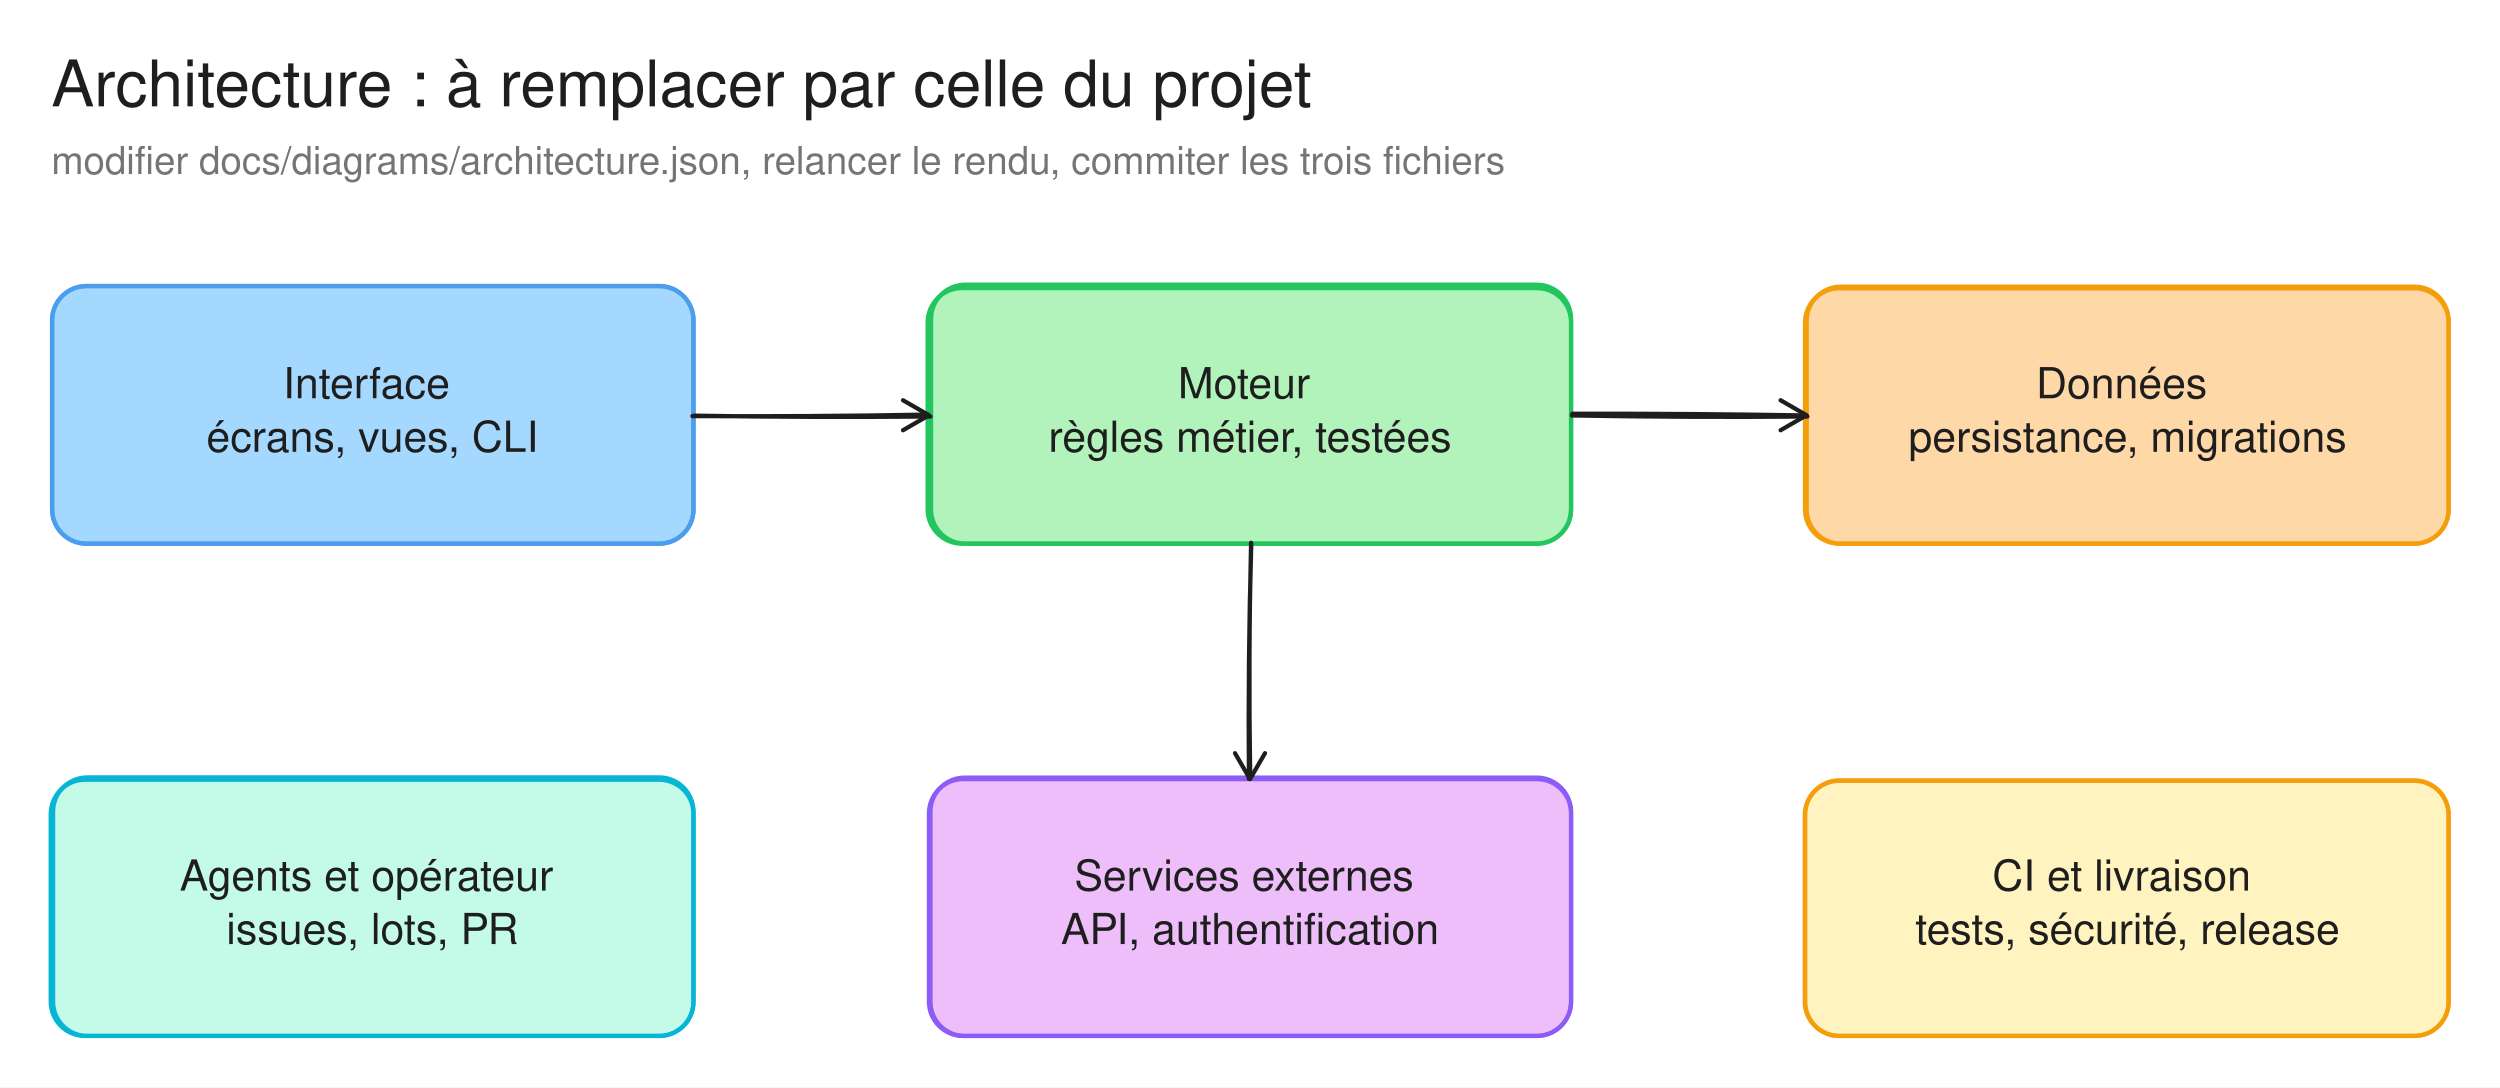
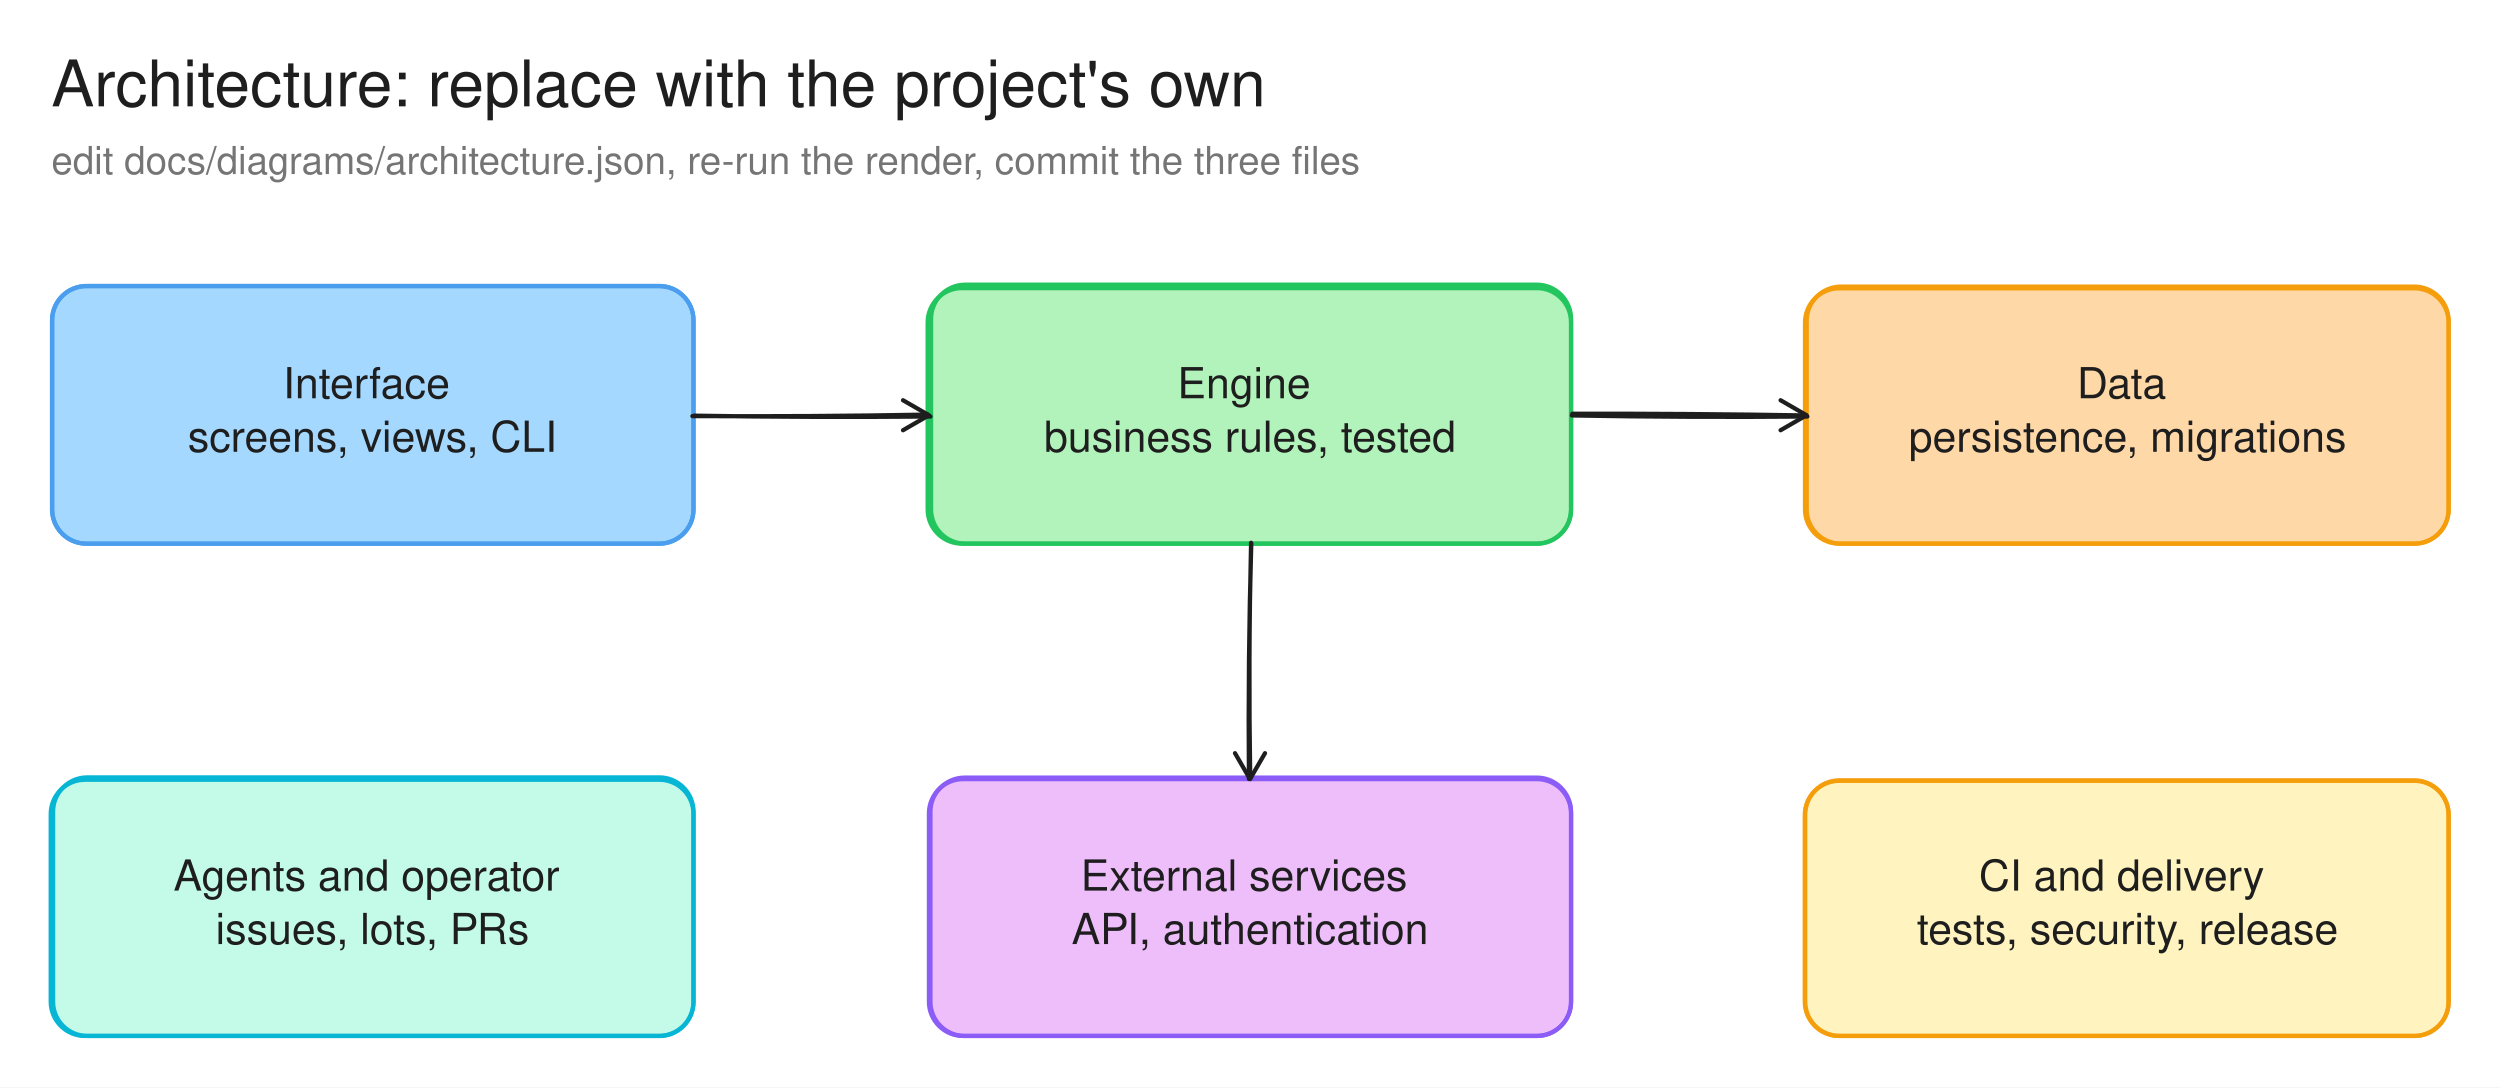
<svg xmlns="http://www.w3.org/2000/svg" viewBox="16 -4 1168 508" width="1168" height="508" role="img">
  <rect x="16" y="-4" width="1168" height="508" fill="#ffffff" />
  <text font-family="Segoe UI, Helvetica, Arial, sans-serif" font-size="30" fill="#1e1e1e" text-anchor="start" dominant-baseline="central">
-     <tspan x="40.0" y="38.8">Architecture : à remplacer par celle du projet</tspan>
+     <tspan x="40.0" y="38.8">Architecture: replace with the project's own</tspan>
  </text>
  <text font-family="Segoe UI, Helvetica, Arial, sans-serif" font-size="18" fill="#757575" text-anchor="start" dominant-baseline="central">
-     <tspan x="40.0" y="73.2">modifier docs/diagrams/architecture.json, relancer le rendu, commiter les trois fichiers</tspan>
+     <tspan x="40.0" y="73.2">edit docs/diagrams/architecture.json, re-run the render, commit the three files</tspan>
  </text>
  <g opacity="1.0">
    <rect x="40" y="130" width="300" height="120" rx="16" fill="#a5d8ff" />
    <rect x="40.4" y="129.6" width="299.6" height="120.4" rx="16" fill="none" stroke="#4a9eed" stroke-width="2" />
    <rect x="40.3" y="129.7" width="299.7" height="120.3" rx="16" fill="none" stroke="#4a9eed" stroke-width="2" />
    <text font-family="Segoe UI, Helvetica, Arial, sans-serif" font-size="20" fill="#1e1e1e" text-anchor="middle" dominant-baseline="central">
      <tspan x="190.0" y="177.5">Interface</tspan>
-       <tspan x="190.0" y="202.5">écrans, vues, CLI</tspan>
+       <tspan x="190.0" y="202.5">screens, views, CLI</tspan>
    </text>
  </g>
  <g opacity="1.0">
    <rect x="450" y="130" width="300" height="120" rx="16" fill="#b2f2bb" />
    <rect x="451.0" y="129.0" width="299.0" height="121.0" rx="16" fill="none" stroke="#22c55e" stroke-width="2" />
    <rect x="449.4" y="130.6" width="300.6" height="119.4" rx="16" fill="none" stroke="#22c55e" stroke-width="2" />
    <text font-family="Segoe UI, Helvetica, Arial, sans-serif" font-size="20" fill="#1e1e1e" text-anchor="middle" dominant-baseline="central">
-       <tspan x="600.0" y="177.5">Moteur</tspan>
-       <tspan x="600.0" y="202.5">règles métier, testées</tspan>
+       <tspan x="600.0" y="177.5">Engine</tspan>
+       <tspan x="600.0" y="202.5">business rules, tested</tspan>
    </text>
  </g>
  <g opacity="1.0">
    <rect x="860" y="130" width="300" height="120" rx="16" fill="#ffd8a8" />
    <rect x="859.3" y="130.7" width="300.7" height="119.3" rx="16" fill="none" stroke="#f59e0b" stroke-width="2" />
    <rect x="860.1" y="129.9" width="299.9" height="120.1" rx="16" fill="none" stroke="#f59e0b" stroke-width="2" />
    <text font-family="Segoe UI, Helvetica, Arial, sans-serif" font-size="20" fill="#1e1e1e" text-anchor="middle" dominant-baseline="central">
-       <tspan x="1010.0" y="177.5">Données</tspan>
-       <tspan x="1010.0" y="202.5">persistance, migrations</tspan>
+       <tspan x="1010.0" y="177.5">Data</tspan>
+       <tspan x="1010.0" y="202.5">persistence, migrations</tspan>
    </text>
  </g>
  <path d="M340.3 190.2 Q394.5 191.1 450.7 190.6 M339.5 190.4 Q396.1 190.7 449.4 189.7" fill="none" stroke="#1e1e1e" stroke-width="2" stroke-linecap="round" />
  <path d="M437.9 183.0 L450.0 190.0 L437.9 197.0" fill="none" stroke="#1e1e1e" stroke-width="2" stroke-linecap="round" stroke-linejoin="round" />
  <path d="M750.6 189.3 Q805.9 189.2 860.0 190.1 M750.4 190.1 Q806.1 191.1 860.4 190.6" fill="none" stroke="#1e1e1e" stroke-width="2" stroke-linecap="round" />
  <path d="M847.9 183.0 L860.0 190.0 L847.9 197.0" fill="none" stroke="#1e1e1e" stroke-width="2" stroke-linecap="round" stroke-linejoin="round" />
  <g opacity="1.0">
    <rect x="450" y="360" width="300" height="120" rx="16" fill="#eebefa" />
    <rect x="450.7" y="359.3" width="299.3" height="120.7" rx="16" fill="none" stroke="#8b5cf6" stroke-width="2" />
    <rect x="450.0" y="360.0" width="300.0" height="120.0" rx="16" fill="none" stroke="#8b5cf6" stroke-width="2" />
    <text font-family="Segoe UI, Helvetica, Arial, sans-serif" font-size="20" fill="#1e1e1e" text-anchor="middle" dominant-baseline="central">
-       <tspan x="600.0" y="407.5">Services externes</tspan>
-       <tspan x="600.0" y="432.5">API, authentification</tspan>
+       <tspan x="600.0" y="407.5">External services</tspan>
+       <tspan x="600.0" y="432.5">API, authentication</tspan>
    </text>
  </g>
  <path d="M600.5 249.6 Q599.2 304.0 600.1 359.6 M600.6 249.9 Q599.0 304.3 599.5 359.9" fill="none" stroke="#1e1e1e" stroke-width="2" stroke-linecap="round" />
  <path d="M607.0 347.9 L600.0 360.0 L593.0 347.9" fill="none" stroke="#1e1e1e" stroke-width="2" stroke-linecap="round" stroke-linejoin="round" />
  <g opacity="1.0">
    <rect x="860" y="360" width="300" height="120" rx="16" fill="#fff3bf" />
    <rect x="859.4" y="360.6" width="300.6" height="119.4" rx="16" fill="none" stroke="#f59e0b" stroke-width="2" />
    <rect x="859.2" y="360.8" width="300.8" height="119.2" rx="16" fill="none" stroke="#f59e0b" stroke-width="2" />
    <text font-family="Segoe UI, Helvetica, Arial, sans-serif" font-size="20" fill="#1e1e1e" text-anchor="middle" dominant-baseline="central">
-       <tspan x="1010.0" y="407.5">CI et livraison</tspan>
-       <tspan x="1010.0" y="432.5">tests, sécurité, release</tspan>
+       <tspan x="1010.0" y="407.5">CI and delivery</tspan>
+       <tspan x="1010.0" y="432.5">tests, security, release</tspan>
    </text>
  </g>
  <g opacity="1.0">
    <rect x="40" y="360" width="300" height="120" rx="16" fill="#c3fae8" />
    <rect x="39.7" y="360.3" width="300.3" height="119.7" rx="16" fill="none" stroke="#06b6d4" stroke-width="2" />
    <rect x="40.8" y="359.2" width="299.2" height="120.8" rx="16" fill="none" stroke="#06b6d4" stroke-width="2" />
    <text font-family="Segoe UI, Helvetica, Arial, sans-serif" font-size="20" fill="#1e1e1e" text-anchor="middle" dominant-baseline="central">
-       <tspan x="190.0" y="407.5">Agents et opérateur</tspan>
-       <tspan x="190.0" y="432.5">issues, lots, PR</tspan>
+       <tspan x="190.0" y="407.5">Agents and operator</tspan>
+       <tspan x="190.0" y="432.5">issues, lots, PRs</tspan>
    </text>
  </g>
</svg>
